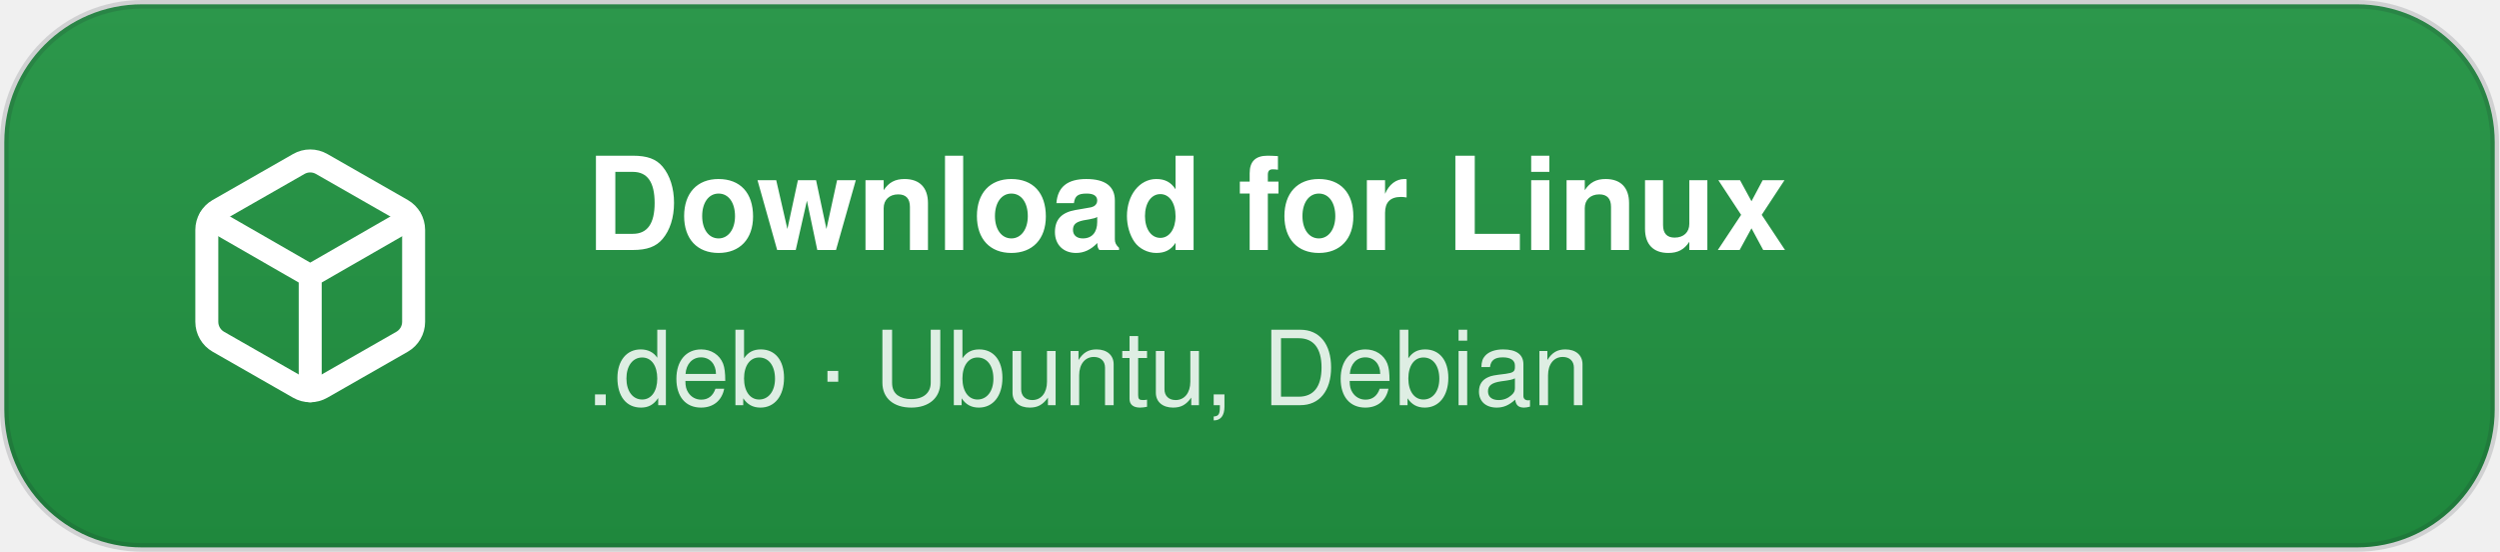
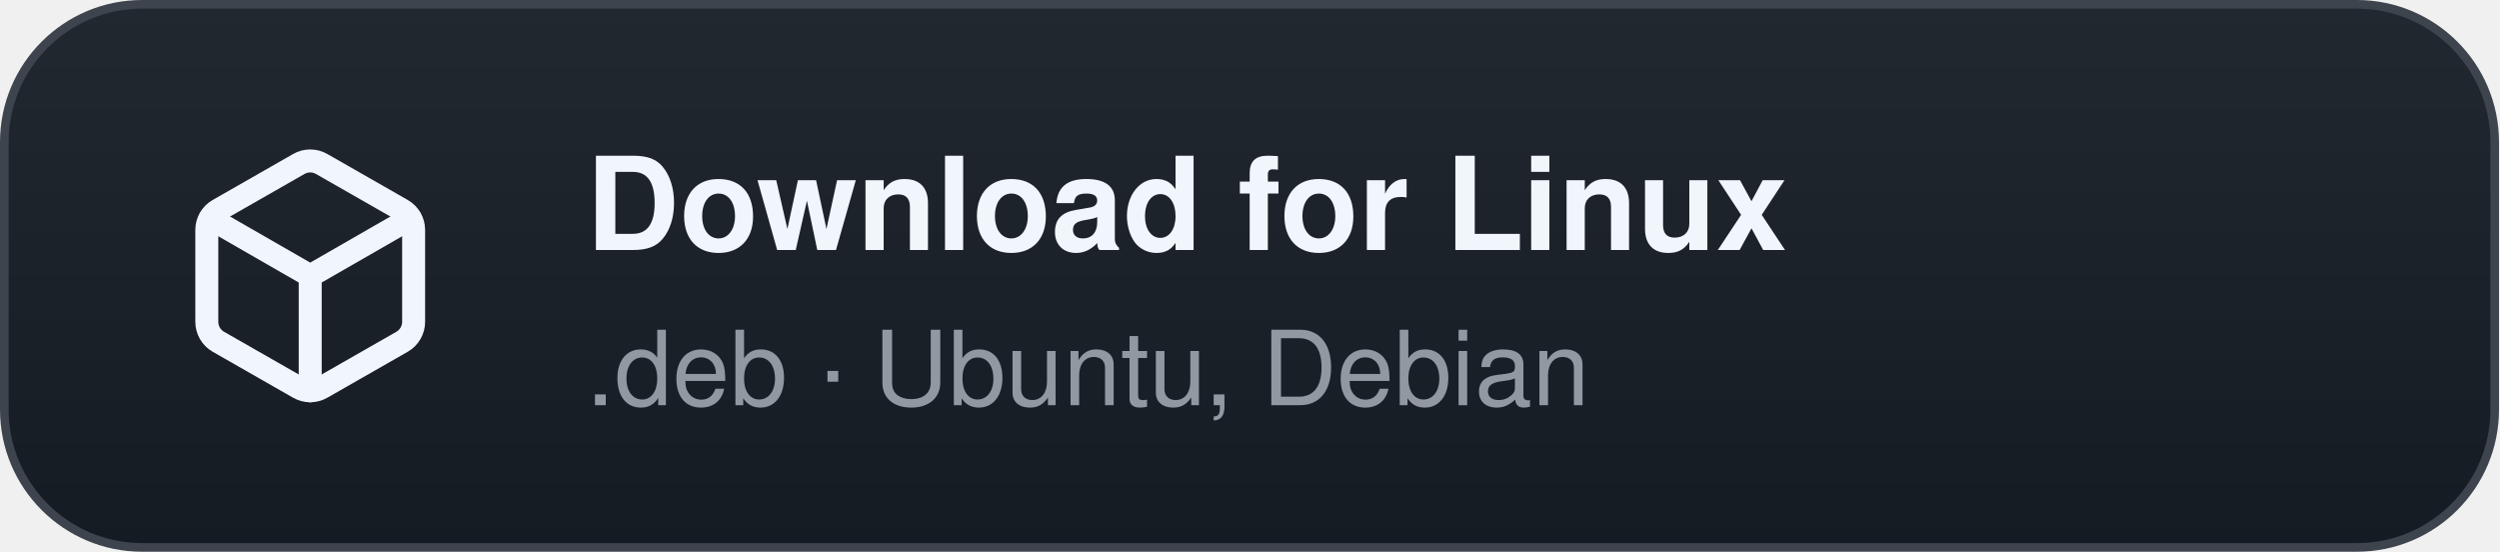
<svg xmlns="http://www.w3.org/2000/svg" width="290" height="64" viewBox="0 0 290 64" role="img" aria-label="Download for Linux">
  <defs>
    <linearGradient id="g-linux-deb" x1="0" y1="0" x2="0" y2="1">
-       <stop offset="0" stop-color="#2c974b" />
-       <stop offset="1" stop-color="#1f883d" />
+       <stop offset="0" stop-color="#212830" />
+       <stop offset="1" stop-color="#151b23" />
    </linearGradient>
  </defs>
-   <rect x="0.5" y="0.5" width="289" height="63" rx="16" fill="url(#g-linux-deb)" stroke="#1f2328" stroke-opacity="0.15" stroke-width="1" />
-   <g transform="translate(20 16) scale(1.3333)" fill="#ffffff" stroke="none">
-     <g fill="none" stroke="#ffffff" stroke-width="2" stroke-linecap="round" stroke-linejoin="round">
+   <rect x="0.5" y="0.5" width="289" height="63" rx="16" fill="url(#g-linux-deb)" stroke="#3d444d" stroke-width="1" />
+   <g transform="translate(20 16) scale(1.3333)" fill="#f0f6fc" stroke="none">
+     <g fill="none" stroke="#f0f6fc" stroke-width="2" stroke-linecap="round" stroke-linejoin="round">
      <path d="M11 21.73a2 2 0 0 0 2 0l7-4A2 2 0 0 0 21 16V8a2 2 0 0 0-1-1.73l-7-4a2 2 0 0 0-2 0l-7 4A2 2 0 0 0 3 8v8a2 2 0 0 0 1 1.73z" />
      <path d="M3.3 7L12 12l8.7-5M12 22V12" />
    </g>
  </g>
-   <text x="68" y="29" font-family="Segoe UI, Helvetica, Arial, sans-serif" font-size="15" font-weight="700" fill="#ffffff">Download for Linux</text>
-   <text x="68" y="47" font-family="Segoe UI, Helvetica, Arial, sans-serif" font-size="12" fill="#ffffff" fill-opacity="0.85">.deb · Ubuntu, Debian</text>
+   <text x="68" y="29" font-family="Segoe UI, Helvetica, Arial, sans-serif" font-size="15" font-weight="700" fill="#f0f6fc">Download for Linux</text>
+   <text x="68" y="47" font-family="Segoe UI, Helvetica, Arial, sans-serif" font-size="12" fill="#9198a1">.deb · Ubuntu, Debian</text>
</svg>
